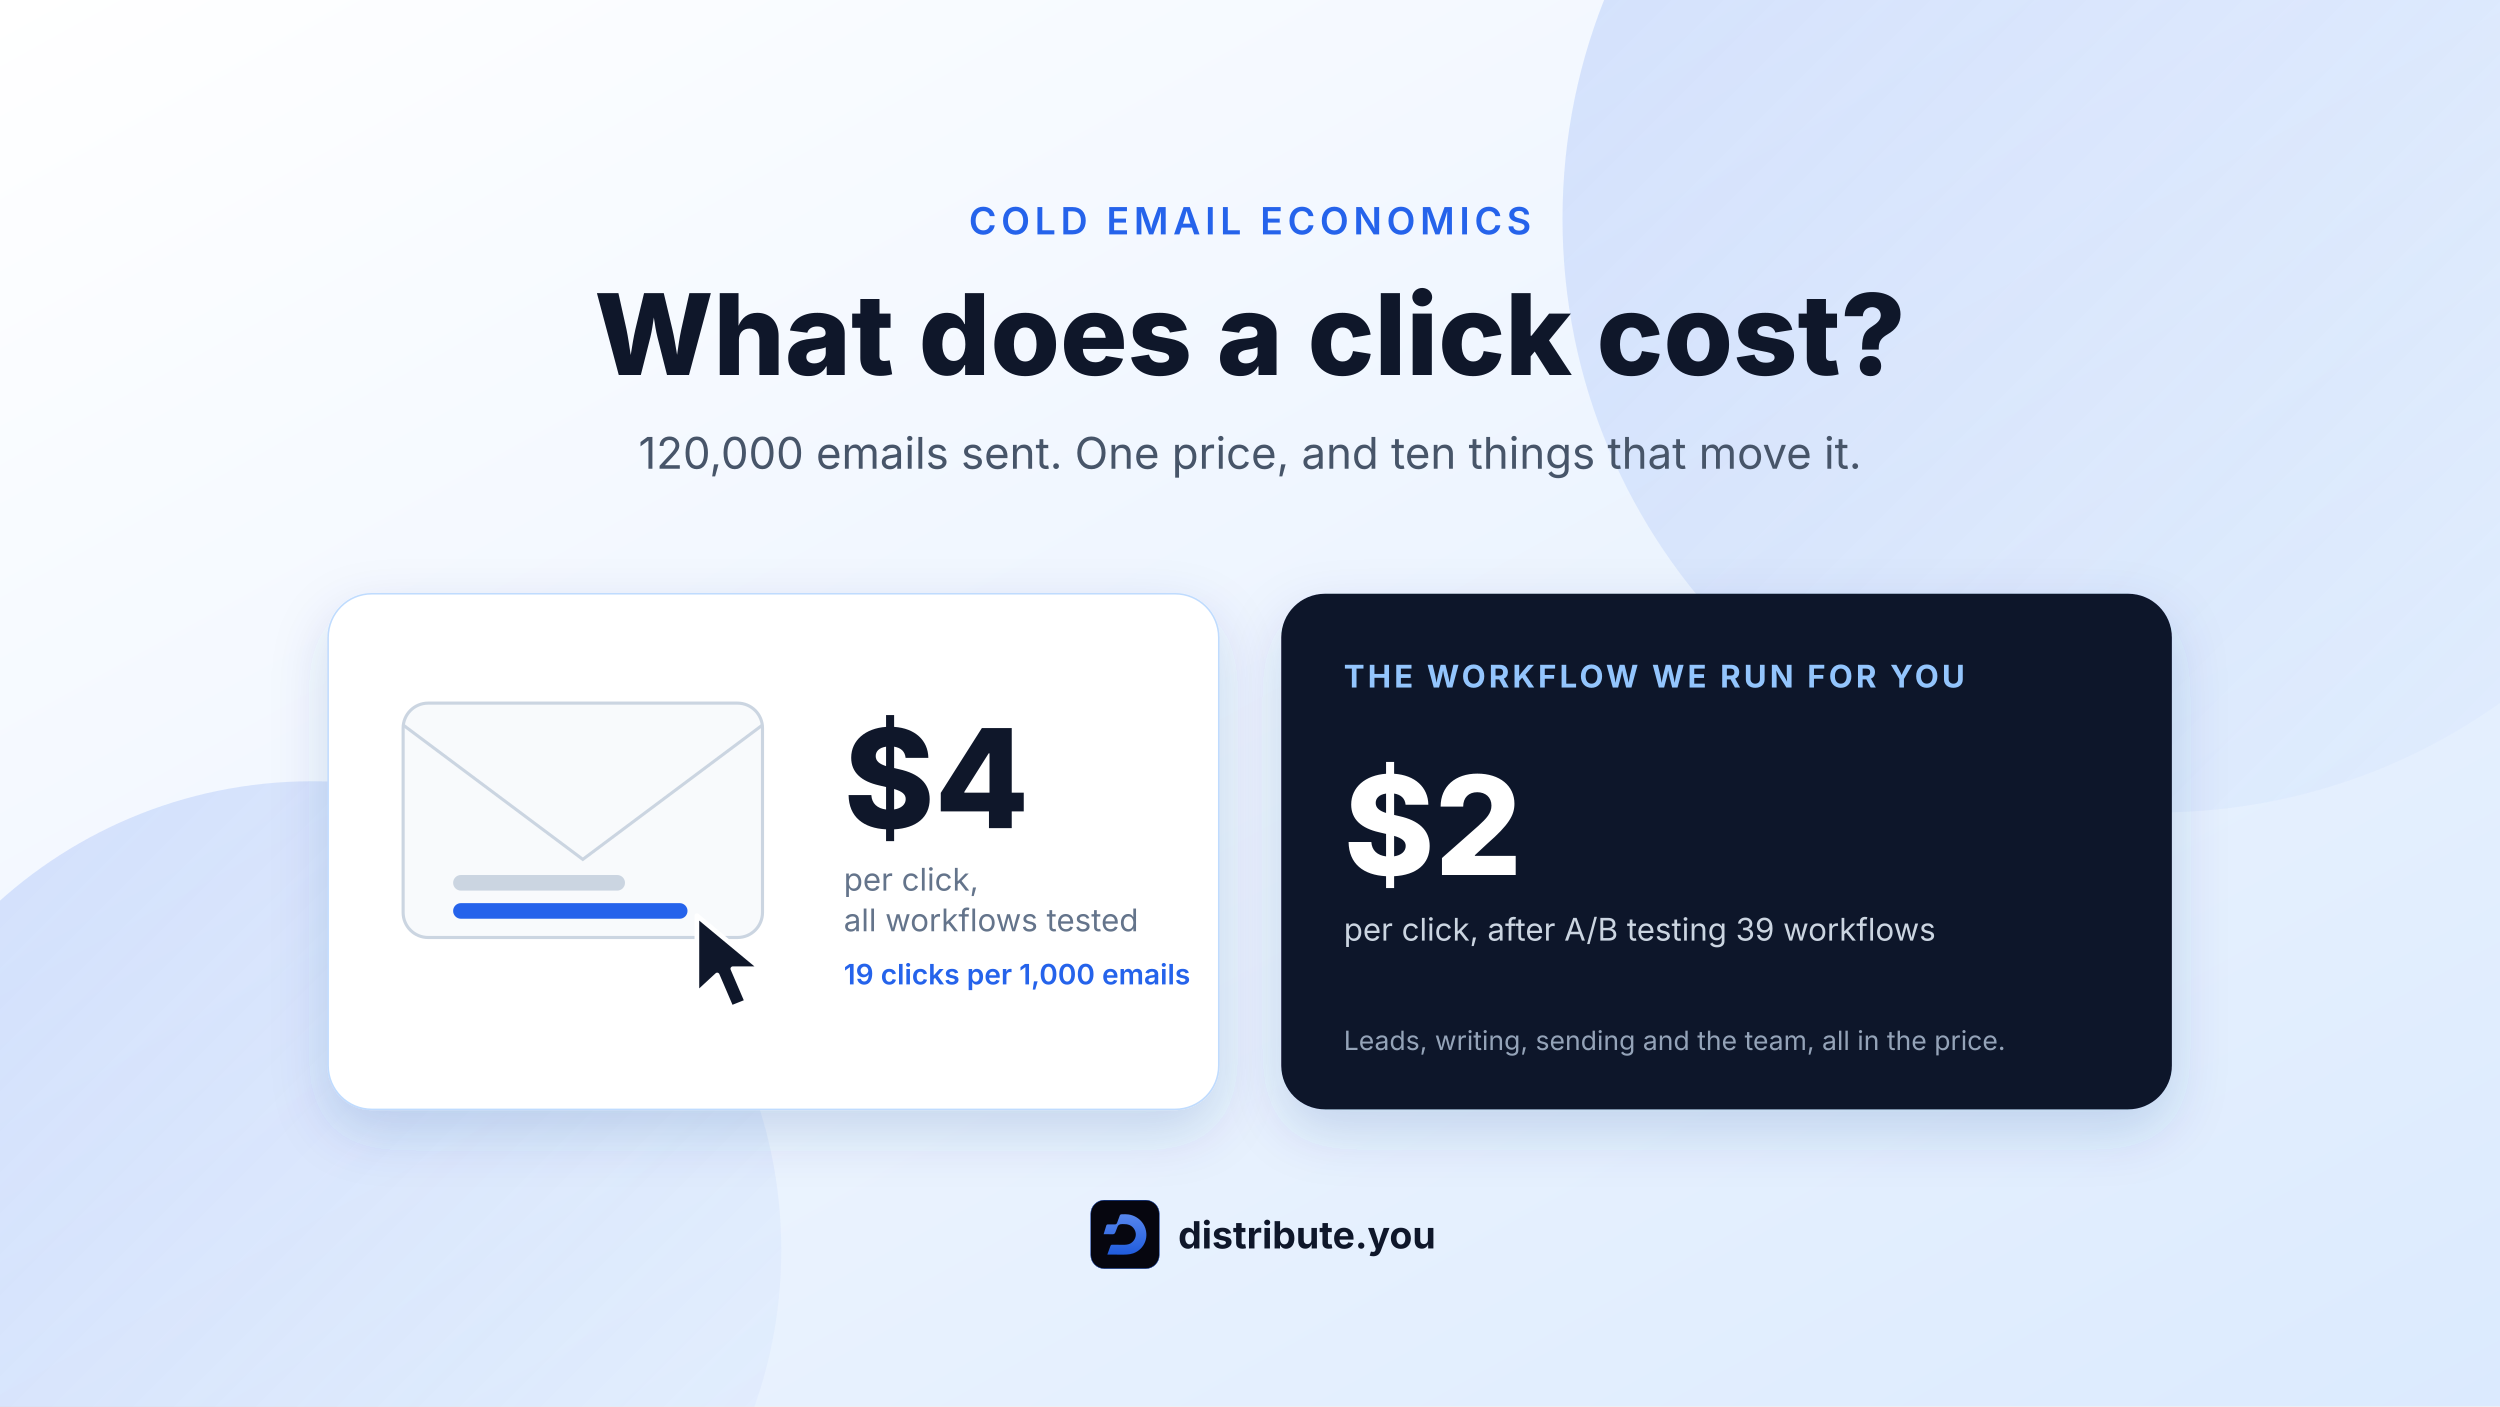
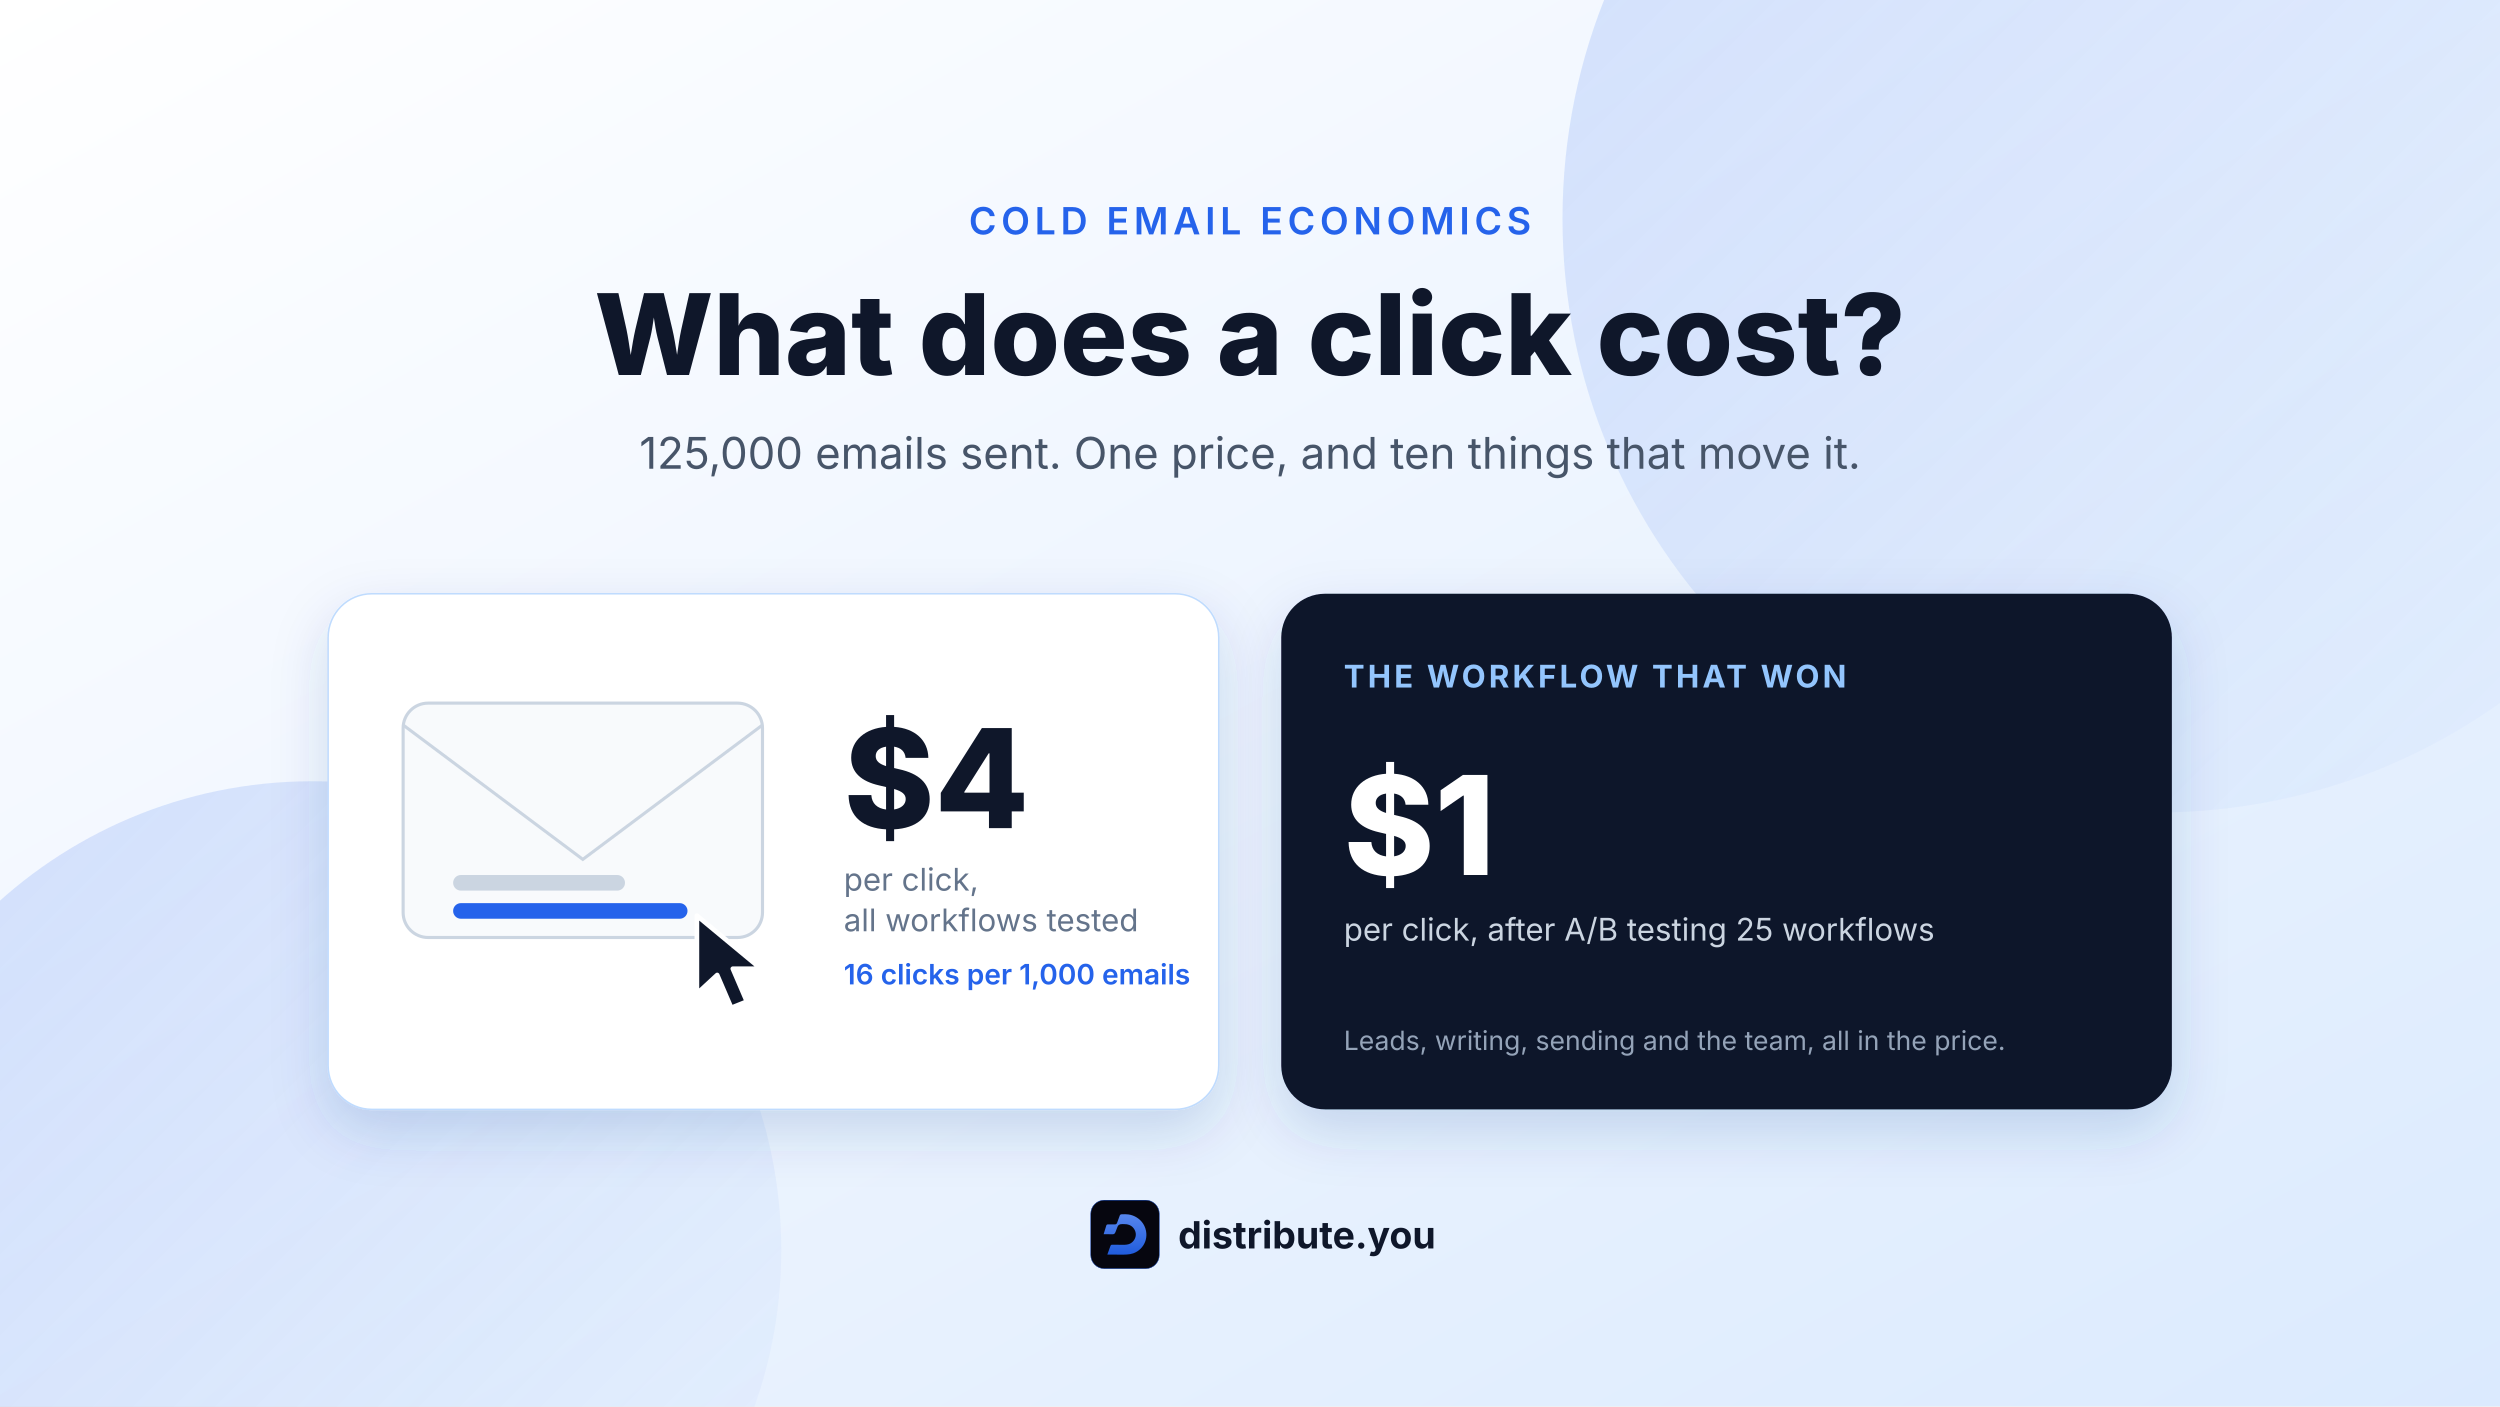
<svg xmlns="http://www.w3.org/2000/svg" width="1600" height="900" viewBox="0 0 1600 900" font-family="Inter, -apple-system, BlinkMacSystemFont, 'Segoe UI', Helvetica, Arial, sans-serif">
  <defs>
    <linearGradient id="bg" x1="0" y1="0" x2="1" y2="1">
      <stop offset="0" stop-color="#ffffff" />
      <stop offset="1" stop-color="#dbeafe" />
    </linearGradient>
    <linearGradient id="glow" x1="0" y1="0" x2="1" y2="1">
      <stop offset="0" stop-color="#2563eb" stop-opacity="0.18" />
      <stop offset="1" stop-color="#2563eb" stop-opacity="0" />
    </linearGradient>
    <linearGradient id="mark" x1="375" y1="155" x2="375" y2="596" gradientUnits="userSpaceOnUse">
      <stop stop-color="#5786ED" />
      <stop offset="1" stop-color="#205CDD" />
    </linearGradient>
    <filter id="shadow" x="-20%" y="-20%" width="140%" height="140%">
      <feDropShadow dx="0" dy="14" stdDeviation="18" flood-color="#1e3a8a" flood-opacity="0.16" />
    </filter>
  </defs>
  <rect width="1600" height="900" fill="url(#bg)" />
  <circle cx="1380" cy="140" r="380" fill="url(#glow)" />
  <circle cx="200" cy="800" r="300" fill="url(#glow)" />
  <text x="800" y="150" font-size="24" letter-spacing="3" fill="#2563eb" font-weight="600" text-anchor="middle">COLD EMAIL ECONOMICS</text>
  <text x="800" y="240" font-size="72" font-weight="800" fill="#0f172a" text-anchor="middle">What does a click cost?</text>
-   <text x="800" y="300" font-size="28" fill="#475569" text-anchor="middle">120,000 emails sent. One price, and ten things that move it.</text>
+   <text x="800" y="300" font-size="28" fill="#475569" text-anchor="middle">125,000 emails sent. One price, and ten things that move it.</text>
  <g transform="translate(210,380)">
    <rect x="0" y="0" width="570" height="330" rx="28" fill="#ffffff" stroke="#bfdbfe" filter="url(#shadow)" />
    <rect x="48" y="70" width="230" height="150" rx="16" fill="#f8fafc" stroke="#cbd5e1" stroke-width="2" />
    <path d="M48 84 L163 170 L278 84" fill="none" stroke="#cbd5e1" stroke-width="2" />
    <rect x="80" y="180" width="110" height="10" rx="5" fill="#cbd5e1" />
    <rect x="80" y="198" width="150" height="10" rx="5" fill="#2563eb" />
    <path d="M236 206 L236 256 L249 244 L258 265 L268 261 L259 240 L277 240 Z" fill="#0f172a" stroke="#ffffff" stroke-width="3" stroke-linejoin="round" />
    <text x="330" y="150" font-size="88" font-weight="800" fill="#0f172a">$4</text>
    <text x="330" y="190" font-size="20" fill="#64748b">per click,</text>
    <text x="330" y="216" font-size="20" fill="#64748b">all workflows tested</text>
-     <text x="330" y="250" font-size="18" fill="#2563eb" font-weight="600">19 clicks per 1,000 emails</text>
+     <text x="330" y="250" font-size="18" fill="#2563eb" font-weight="600">16 clicks per 1,000 emails</text>
  </g>
  <g transform="translate(820,380)">
    <rect x="0" y="0" width="570" height="330" rx="28" fill="#0f172a" filter="url(#shadow)" />
-     <text x="40" y="60" font-size="20" letter-spacing="2" fill="#93c5fd" font-weight="700">THE WORKFLOW WE RUN FOR YOU</text>
-     <text x="40" y="180" font-size="88" font-weight="800" fill="#ffffff">$2</text>
-     <text x="40" y="222" font-size="20" fill="#cbd5e1">per click, after A/B testing 39 workflows</text>
+     <text x="40" y="60" font-size="20" letter-spacing="2" fill="#93c5fd" font-weight="700">THE WORKFLOW THAT WON</text>
+     <text x="40" y="180" font-size="88" font-weight="800" fill="#ffffff">$1</text>
+     <text x="40" y="222" font-size="20" fill="#cbd5e1">per click, after A/B testing 25 workflows</text>
    <text x="40" y="292" font-size="17" fill="#94a3b8">Leads, writing, sending and the team, all in the price.</text>
  </g>
  <g transform="translate(698,768) scale(0.0587)">
    <rect width="750" height="750" rx="150" fill="#06060F" />
    <rect x="2" y="2" width="746" height="746" rx="148" stroke="#2563EB" stroke-width="4" fill="none" />
    <path d="M607.516 364.872C609.36 392.926 605.952 421.301 596.982 447.961C576.156 509.864 525.472 561.138 463.552 581.843C420.185 596.341 373.48 596.211 327.747 595.93C279.238 595.629 230.739 595.328 182.23 595.028C193.075 564.828 203.919 534.619 214.763 504.419C216.688 499.055 218.903 493.32 223.684 490.222C227.983 487.435 233.435 487.395 238.547 487.445C269.777 487.756 301.007 488.056 332.237 488.367C360.631 488.648 389.947 490.062 417.279 480.948C459.343 466.74 490.633 425.091 492.588 380.714C494.542 336.337 467.02 292.101 426.359 274.254C402.175 263.636 375.044 261.992 348.634 262.413C334.162 262.644 318.707 263.787 307.201 272.56C295.635 281.373 291.907 294.718 287.006 307.652C282.105 320.586 276.953 332.197 272.754 345.211C269.136 356.41 262.731 368.011 251.616 371.871C246.685 373.585 241.343 373.555 236.121 373.505C204.751 373.234 173.37 372.954 142 372.683C150.549 341.762 159.9 311.061 170.053 280.631C171.607 275.979 173.461 270.966 177.64 268.409C180.927 266.404 184.997 266.333 188.855 266.333C211.917 266.313 234.969 266.293 258.031 266.273C265.848 266.273 274.327 266.043 280.471 261.2C285.563 257.179 288.008 250.772 290.233 244.676C299.033 220.563 307.823 196.45 316.622 172.336C318.156 168.135 319.8 163.764 323.117 160.766C327.808 156.515 334.693 155.993 341.017 155.723C365.202 154.71 389.546 154.299 413.52 157.678C478.175 166.792 538.361 204.902 573.5 259.947C593.504 291.279 605.091 327.815 607.526 364.882L607.516 364.872Z" fill="url(#mark)" />
  </g>
  <text x="754" y="799" font-size="24" font-weight="700" fill="#0f172a">distribute.you</text>
</svg>
